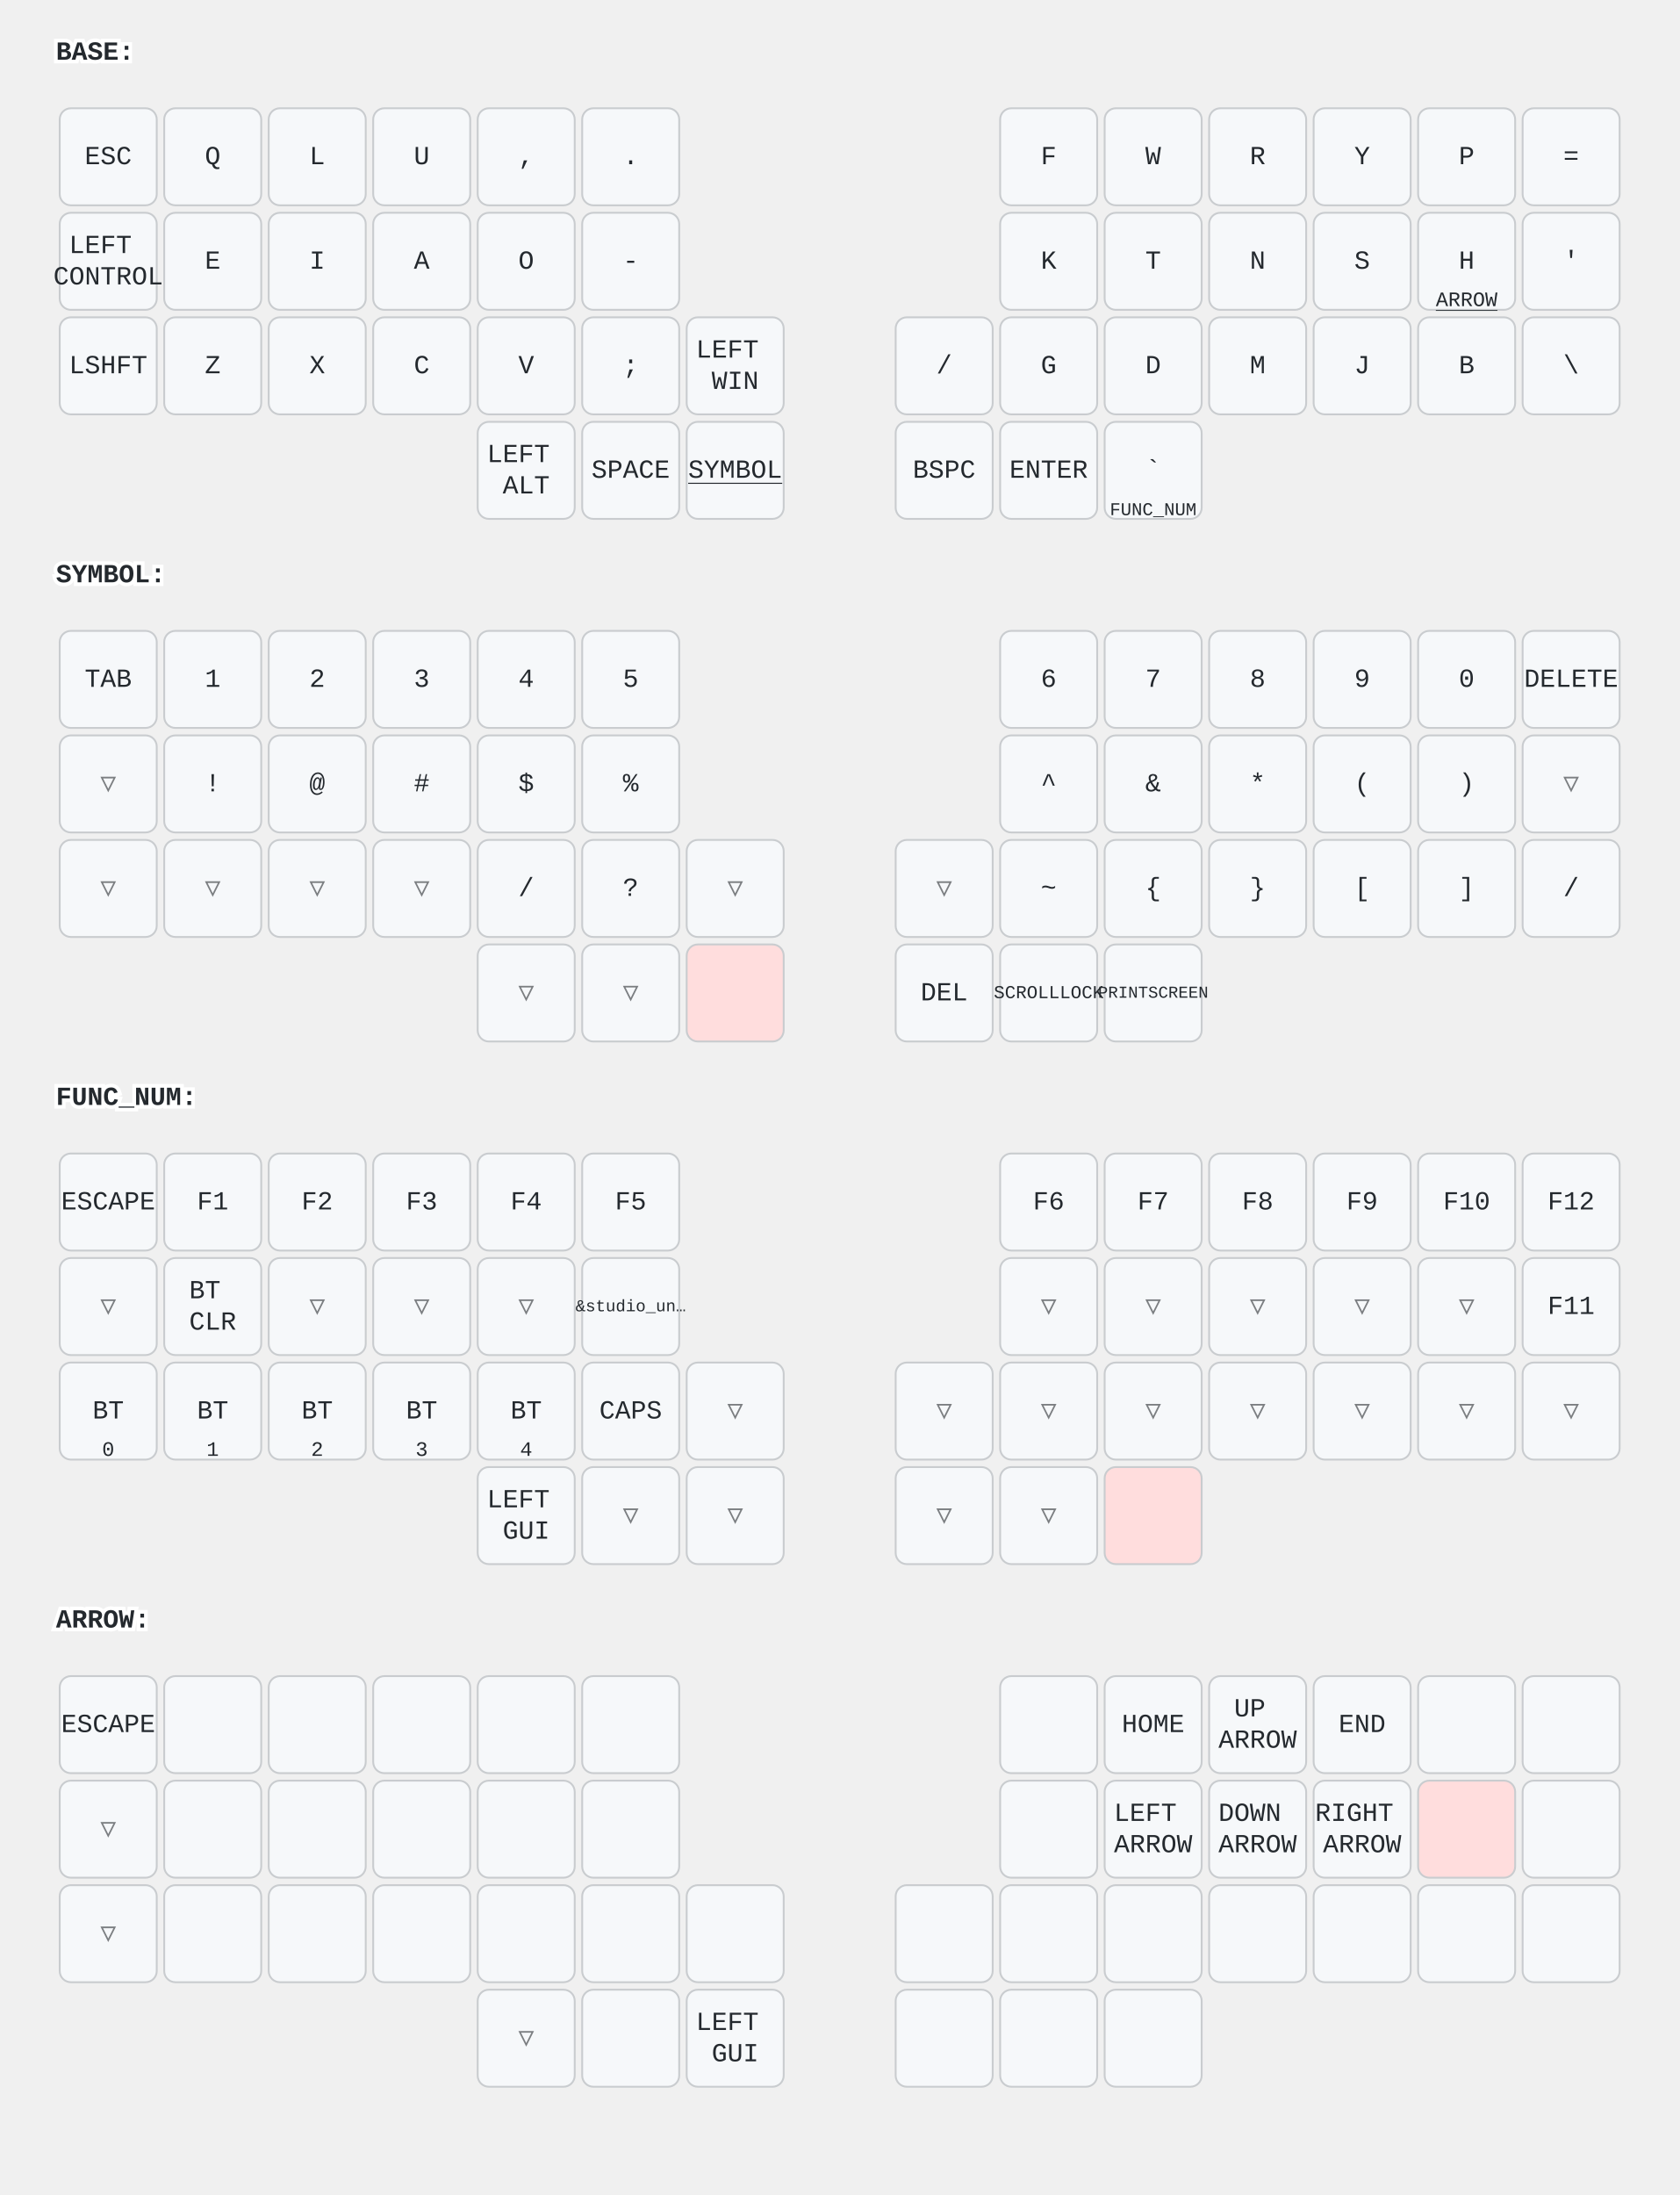
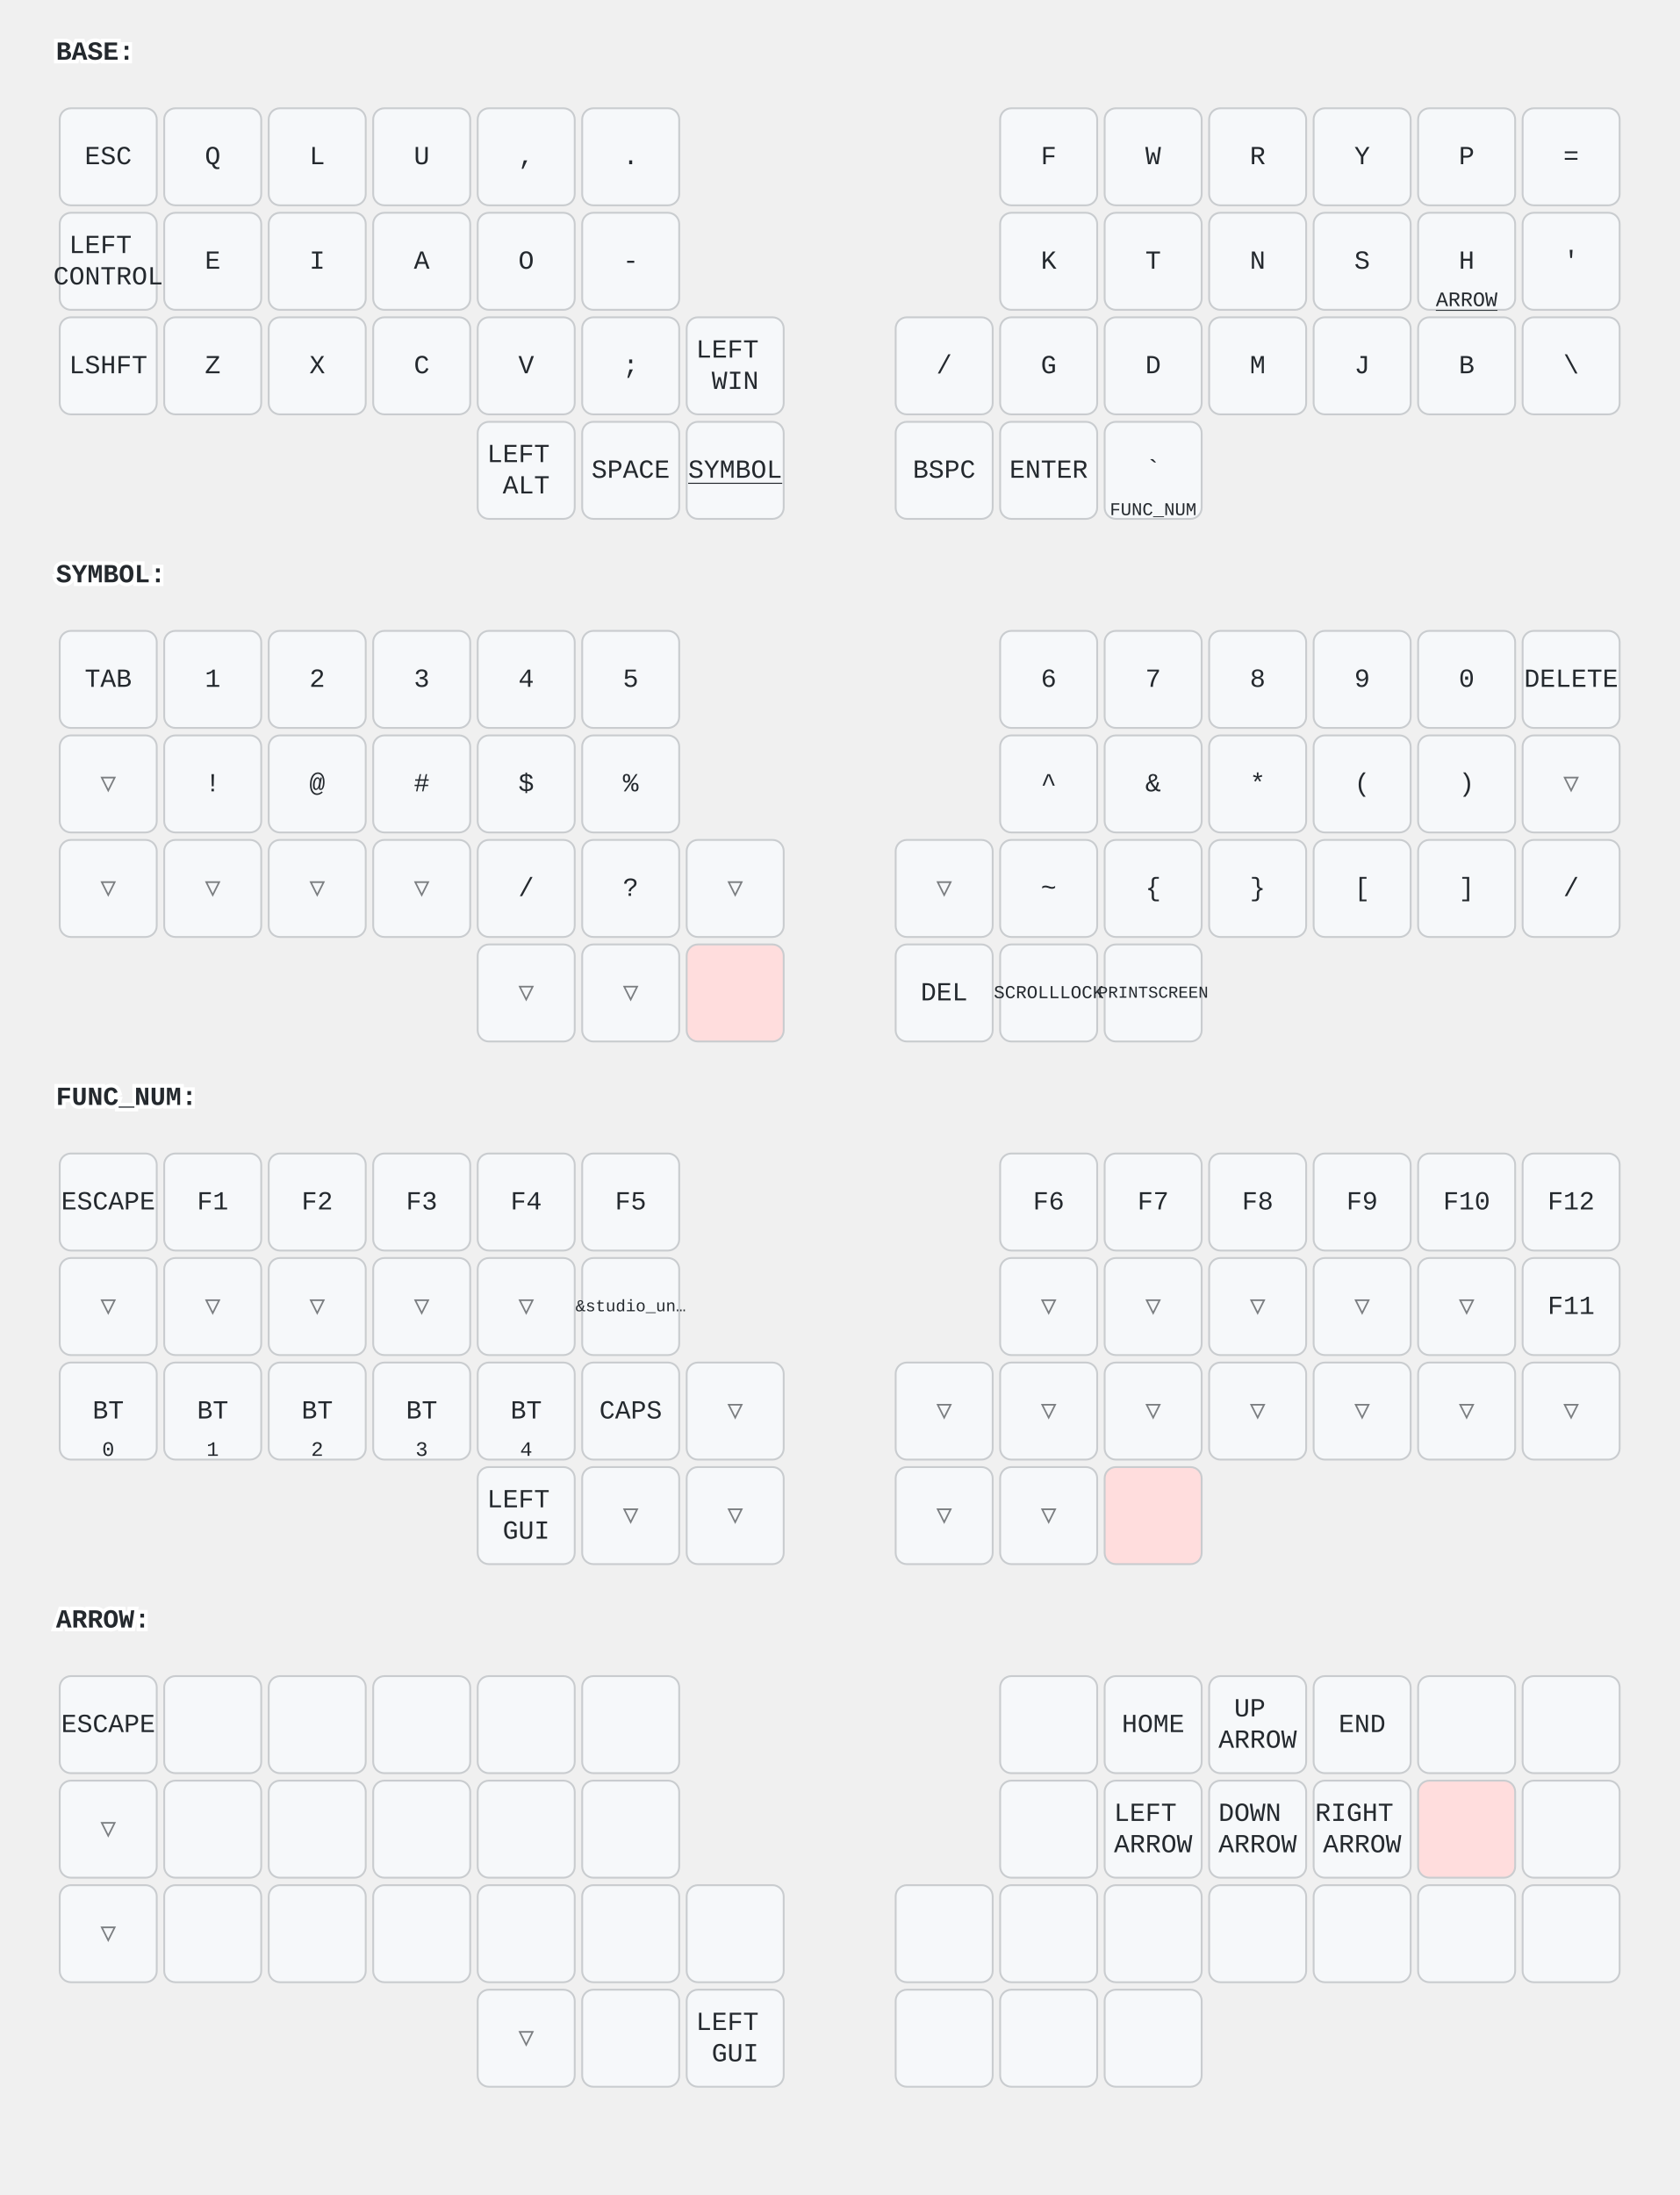
<svg xmlns="http://www.w3.org/2000/svg" width="900" height="1176" viewBox="0 0 900 1176" class="keymap">
  <style>/* inherit to force styles through use tags */
svg path {
    fill: inherit;
}

/* font and background color specifications */
svg.keymap {
    font-family: SFMono-Regular,Consolas,Liberation Mono,Menlo,monospace;
    font-size: 14px;
    font-kerning: normal;
    text-rendering: optimizeLegibility;
    fill: #24292e;
}

/* default key styling */
rect.key {
    fill: #f6f8fa;
}

rect.key, rect.combo {
    stroke: #c9cccf;
    stroke-width: 1;
}

/* default key side styling, only used is draw_key_sides is set */
rect.side {
    filter: brightness(90%);
}

/* color accent for combo boxes */
rect.combo, rect.combo-separate {
    fill: #cdf;
}

/* color accent for held keys */
rect.held, rect.combo.held {
    fill: #fdd;
}

/* color accent for ghost (optional) keys */
rect.ghost, rect.combo.ghost {
    stroke-dasharray: 4, 4;
    stroke-width: 2;
}

text {
    text-anchor: middle;
    dominant-baseline: middle;
}

/* styling for layer labels */
text.label {
    font-weight: bold;
    text-anchor: start;
    stroke: white;
    stroke-width: 4;
    paint-order: stroke;
}

/* styling for optional footer */
text.footer {
    text-anchor: end;
    dominant-baseline: auto;
    stroke: white;
    stroke-width: 4;
    paint-order: stroke;
}

/* styling for combo tap, and key non-tap label text */
text.combo, text.hold, text.shifted, text.left, text.right, text.tl, text.tr, text.bl, text.br {
    font-size: 11px;
}

text.hold, text.bl, text.br {
    text-anchor: middle;
    dominant-baseline: auto;
}

text.shifted, text.tl, text.tr {
    text-anchor: middle;
    dominant-baseline: hanging;
}

text.left, text.tl, text.bl {
    text-anchor: start;
}

text.right, text.tr, text.br {
    text-anchor: end;
}

text.layer-activator {
    text-decoration: underline;
}

/* styling for hold/shifted label text in combo box */
text.combo.hold, text.combo.shifted, text.combo.left, text.combo.right {
    font-size: 8px;
}

/* lighter symbol for transparent keys */
text.trans {
    fill: #7b7e81;
}

/* styling for combo dendrons */
path.combo {
    stroke-width: 1;
    stroke: gray;
    fill: none;
}

/* Start Tabler Icons Cleanup */
/* cannot use height/width with glyphs */
.icon-tabler &gt; path {
    fill: inherit;
    stroke: inherit;
    stroke-width: 2;
}
/* hide tabler's default box */
.icon-tabler &gt; path[stroke="none"][fill="none"] {
    visibility: hidden;
}
/* End Tabler Icons Cleanup */
</style>
  <g transform="translate(30, 0)" class="layer-BASE">
    <text x="0" y="28" class="label" id="BASE">BASE:</text>
    <g transform="translate(0, 56)">
      <g transform="translate(28, 28)" class="key keypos-0">
        <rect rx="6" ry="6" x="-26" y="-26" width="52" height="52" class="key" />
        <text x="0" y="0" class="key tap">ESC</text>
      </g>
      <g transform="translate(84, 28)" class="key keypos-1">
        <rect rx="6" ry="6" x="-26" y="-26" width="52" height="52" class="key" />
        <text x="0" y="0" class="key tap">Q</text>
      </g>
      <g transform="translate(140, 28)" class="key keypos-2">
        <rect rx="6" ry="6" x="-26" y="-26" width="52" height="52" class="key" />
        <text x="0" y="0" class="key tap">L</text>
      </g>
      <g transform="translate(196, 28)" class="key keypos-3">
        <rect rx="6" ry="6" x="-26" y="-26" width="52" height="52" class="key" />
        <text x="0" y="0" class="key tap">U</text>
      </g>
      <g transform="translate(252, 28)" class="key keypos-4">
        <rect rx="6" ry="6" x="-26" y="-26" width="52" height="52" class="key" />
        <text x="0" y="0" class="key tap">,</text>
      </g>
      <g transform="translate(308, 28)" class="key keypos-5">
        <rect rx="6" ry="6" x="-26" y="-26" width="52" height="52" class="key" />
        <text x="0" y="0" class="key tap">.</text>
      </g>
      <g transform="translate(532, 28)" class="key keypos-6">
        <rect rx="6" ry="6" x="-26" y="-26" width="52" height="52" class="key" />
        <text x="0" y="0" class="key tap">F</text>
      </g>
      <g transform="translate(588, 28)" class="key keypos-7">
        <rect rx="6" ry="6" x="-26" y="-26" width="52" height="52" class="key" />
        <text x="0" y="0" class="key tap">W</text>
      </g>
      <g transform="translate(644, 28)" class="key keypos-8">
        <rect rx="6" ry="6" x="-26" y="-26" width="52" height="52" class="key" />
        <text x="0" y="0" class="key tap">R</text>
      </g>
      <g transform="translate(700, 28)" class="key keypos-9">
        <rect rx="6" ry="6" x="-26" y="-26" width="52" height="52" class="key" />
        <text x="0" y="0" class="key tap">Y</text>
      </g>
      <g transform="translate(756, 28)" class="key keypos-10">
        <rect rx="6" ry="6" x="-26" y="-26" width="52" height="52" class="key" />
        <text x="0" y="0" class="key tap">P</text>
      </g>
      <g transform="translate(812, 28)" class="key keypos-11">
        <rect rx="6" ry="6" x="-26" y="-26" width="52" height="52" class="key" />
        <text x="0" y="0" class="key tap">=</text>
      </g>
      <g transform="translate(28, 84)" class="key keypos-12">
        <rect rx="6" ry="6" x="-26" y="-26" width="52" height="52" class="key" />
        <text x="0" y="0" class="key tap">
          <tspan x="0" dy="-0.6em">LEFT</tspan>
          <tspan x="0" dy="1.2em">CONTROL</tspan>
        </text>
      </g>
      <g transform="translate(84, 84)" class="key keypos-13">
        <rect rx="6" ry="6" x="-26" y="-26" width="52" height="52" class="key" />
        <text x="0" y="0" class="key tap">E</text>
      </g>
      <g transform="translate(140, 84)" class="key keypos-14">
        <rect rx="6" ry="6" x="-26" y="-26" width="52" height="52" class="key" />
        <text x="0" y="0" class="key tap">I</text>
      </g>
      <g transform="translate(196, 84)" class="key keypos-15">
        <rect rx="6" ry="6" x="-26" y="-26" width="52" height="52" class="key" />
        <text x="0" y="0" class="key tap">A</text>
      </g>
      <g transform="translate(252, 84)" class="key keypos-16">
        <rect rx="6" ry="6" x="-26" y="-26" width="52" height="52" class="key" />
        <text x="0" y="0" class="key tap">O</text>
      </g>
      <g transform="translate(308, 84)" class="key keypos-17">
        <rect rx="6" ry="6" x="-26" y="-26" width="52" height="52" class="key" />
        <text x="0" y="0" class="key tap">-</text>
      </g>
      <g transform="translate(532, 84)" class="key keypos-18">
        <rect rx="6" ry="6" x="-26" y="-26" width="52" height="52" class="key" />
        <text x="0" y="0" class="key tap">K</text>
      </g>
      <g transform="translate(588, 84)" class="key keypos-19">
        <rect rx="6" ry="6" x="-26" y="-26" width="52" height="52" class="key" />
        <text x="0" y="0" class="key tap">T</text>
      </g>
      <g transform="translate(644, 84)" class="key keypos-20">
        <rect rx="6" ry="6" x="-26" y="-26" width="52" height="52" class="key" />
        <text x="0" y="0" class="key tap">N</text>
      </g>
      <g transform="translate(700, 84)" class="key keypos-21">
        <rect rx="6" ry="6" x="-26" y="-26" width="52" height="52" class="key" />
        <text x="0" y="0" class="key tap">S</text>
      </g>
      <g transform="translate(756, 84)" class="key keypos-22">
        <rect rx="6" ry="6" x="-26" y="-26" width="52" height="52" class="key" />
        <text x="0" y="0" class="key tap">H</text>
        <a href="#ARROW">
          <text x="0" y="24" class="key hold layer-activator">ARROW</text>
        </a>
      </g>
      <g transform="translate(812, 84)" class="key keypos-23">
        <rect rx="6" ry="6" x="-26" y="-26" width="52" height="52" class="key" />
        <text x="0" y="0" class="key tap">'</text>
      </g>
      <g transform="translate(28, 140)" class="key keypos-24">
        <rect rx="6" ry="6" x="-26" y="-26" width="52" height="52" class="key" />
        <text x="0" y="0" class="key tap">LSHFT</text>
      </g>
      <g transform="translate(84, 140)" class="key keypos-25">
        <rect rx="6" ry="6" x="-26" y="-26" width="52" height="52" class="key" />
        <text x="0" y="0" class="key tap">Z</text>
      </g>
      <g transform="translate(140, 140)" class="key keypos-26">
        <rect rx="6" ry="6" x="-26" y="-26" width="52" height="52" class="key" />
        <text x="0" y="0" class="key tap">X</text>
      </g>
      <g transform="translate(196, 140)" class="key keypos-27">
        <rect rx="6" ry="6" x="-26" y="-26" width="52" height="52" class="key" />
        <text x="0" y="0" class="key tap">C</text>
      </g>
      <g transform="translate(252, 140)" class="key keypos-28">
        <rect rx="6" ry="6" x="-26" y="-26" width="52" height="52" class="key" />
        <text x="0" y="0" class="key tap">V</text>
      </g>
      <g transform="translate(308, 140)" class="key keypos-29">
        <rect rx="6" ry="6" x="-26" y="-26" width="52" height="52" class="key" />
        <text x="0" y="0" class="key tap">;</text>
      </g>
      <g transform="translate(364, 140)" class="key keypos-30">
        <rect rx="6" ry="6" x="-26" y="-26" width="52" height="52" class="key" />
        <text x="0" y="0" class="key tap">
          <tspan x="0" dy="-0.6em">LEFT</tspan>
          <tspan x="0" dy="1.2em">WIN</tspan>
        </text>
      </g>
      <g transform="translate(476, 140)" class="key keypos-31">
        <rect rx="6" ry="6" x="-26" y="-26" width="52" height="52" class="key" />
        <text x="0" y="0" class="key tap">/</text>
      </g>
      <g transform="translate(532, 140)" class="key keypos-32">
        <rect rx="6" ry="6" x="-26" y="-26" width="52" height="52" class="key" />
        <text x="0" y="0" class="key tap">G</text>
      </g>
      <g transform="translate(588, 140)" class="key keypos-33">
        <rect rx="6" ry="6" x="-26" y="-26" width="52" height="52" class="key" />
        <text x="0" y="0" class="key tap">D</text>
      </g>
      <g transform="translate(644, 140)" class="key keypos-34">
        <rect rx="6" ry="6" x="-26" y="-26" width="52" height="52" class="key" />
        <text x="0" y="0" class="key tap">M</text>
      </g>
      <g transform="translate(700, 140)" class="key keypos-35">
        <rect rx="6" ry="6" x="-26" y="-26" width="52" height="52" class="key" />
        <text x="0" y="0" class="key tap">J</text>
      </g>
      <g transform="translate(756, 140)" class="key keypos-36">
        <rect rx="6" ry="6" x="-26" y="-26" width="52" height="52" class="key" />
        <text x="0" y="0" class="key tap">B</text>
      </g>
      <g transform="translate(812, 140)" class="key keypos-37">
        <rect rx="6" ry="6" x="-26" y="-26" width="52" height="52" class="key" />
        <text x="0" y="0" class="key tap">\</text>
      </g>
      <g transform="translate(252, 196)" class="key keypos-38">
        <rect rx="6" ry="6" x="-26" y="-26" width="52" height="52" class="key" />
        <text x="0" y="0" class="key tap">
          <tspan x="0" dy="-0.6em">LEFT</tspan>
          <tspan x="0" dy="1.2em">ALT</tspan>
        </text>
      </g>
      <g transform="translate(308, 196)" class="key keypos-39">
        <rect rx="6" ry="6" x="-26" y="-26" width="52" height="52" class="key" />
        <text x="0" y="0" class="key tap">SPACE</text>
      </g>
      <g transform="translate(364, 196)" class="key keypos-40">
        <rect rx="6" ry="6" x="-26" y="-26" width="52" height="52" class="key" />
        <a href="#SYMBOL">
          <text x="0" y="0" class="key tap layer-activator">SYMBOL</text>
        </a>
      </g>
      <g transform="translate(476, 196)" class="key keypos-41">
        <rect rx="6" ry="6" x="-26" y="-26" width="52" height="52" class="key" />
        <text x="0" y="0" class="key tap">BSPC</text>
      </g>
      <g transform="translate(532, 196)" class="key keypos-42">
        <rect rx="6" ry="6" x="-26" y="-26" width="52" height="52" class="key" />
        <text x="0" y="0" class="key tap">ENTER</text>
      </g>
      <g transform="translate(588, 196)" class="key keypos-43">
        <rect rx="6" ry="6" x="-26" y="-26" width="52" height="52" class="key" />
        <text x="0" y="0" class="key tap">`</text>
        <a href="#FUNC_NUM">
          <text x="0" y="24" class="key hold layer-activator">
            <tspan style="font-size: 88%">FUNC_NUM</tspan>
          </text>
        </a>
      </g>
    </g>
  </g>
  <g transform="translate(30, 280)" class="layer-SYMBOL">
    <text x="0" y="28" class="label" id="SYMBOL">SYMBOL:</text>
    <g transform="translate(0, 56)">
      <g transform="translate(28, 28)" class="key keypos-0">
        <rect rx="6" ry="6" x="-26" y="-26" width="52" height="52" class="key" />
        <text x="0" y="0" class="key tap">TAB</text>
      </g>
      <g transform="translate(84, 28)" class="key keypos-1">
        <rect rx="6" ry="6" x="-26" y="-26" width="52" height="52" class="key" />
        <text x="0" y="0" class="key tap">1</text>
      </g>
      <g transform="translate(140, 28)" class="key keypos-2">
        <rect rx="6" ry="6" x="-26" y="-26" width="52" height="52" class="key" />
        <text x="0" y="0" class="key tap">2</text>
      </g>
      <g transform="translate(196, 28)" class="key keypos-3">
        <rect rx="6" ry="6" x="-26" y="-26" width="52" height="52" class="key" />
        <text x="0" y="0" class="key tap">3</text>
      </g>
      <g transform="translate(252, 28)" class="key keypos-4">
        <rect rx="6" ry="6" x="-26" y="-26" width="52" height="52" class="key" />
        <text x="0" y="0" class="key tap">4</text>
      </g>
      <g transform="translate(308, 28)" class="key keypos-5">
        <rect rx="6" ry="6" x="-26" y="-26" width="52" height="52" class="key" />
        <text x="0" y="0" class="key tap">5</text>
      </g>
      <g transform="translate(532, 28)" class="key keypos-6">
        <rect rx="6" ry="6" x="-26" y="-26" width="52" height="52" class="key" />
        <text x="0" y="0" class="key tap">6</text>
      </g>
      <g transform="translate(588, 28)" class="key keypos-7">
        <rect rx="6" ry="6" x="-26" y="-26" width="52" height="52" class="key" />
        <text x="0" y="0" class="key tap">7</text>
      </g>
      <g transform="translate(644, 28)" class="key keypos-8">
        <rect rx="6" ry="6" x="-26" y="-26" width="52" height="52" class="key" />
        <text x="0" y="0" class="key tap">8</text>
      </g>
      <g transform="translate(700, 28)" class="key keypos-9">
        <rect rx="6" ry="6" x="-26" y="-26" width="52" height="52" class="key" />
        <text x="0" y="0" class="key tap">9</text>
      </g>
      <g transform="translate(756, 28)" class="key keypos-10">
        <rect rx="6" ry="6" x="-26" y="-26" width="52" height="52" class="key" />
        <text x="0" y="0" class="key tap">0</text>
      </g>
      <g transform="translate(812, 28)" class="key keypos-11">
        <rect rx="6" ry="6" x="-26" y="-26" width="52" height="52" class="key" />
        <text x="0" y="0" class="key tap">DELETE</text>
      </g>
      <g transform="translate(28, 84)" class="key trans keypos-12">
        <rect rx="6" ry="6" x="-26" y="-26" width="52" height="52" class="key trans" />
        <text x="0" y="0" class="key trans tap">▽</text>
      </g>
      <g transform="translate(84, 84)" class="key keypos-13">
        <rect rx="6" ry="6" x="-26" y="-26" width="52" height="52" class="key" />
        <text x="0" y="0" class="key tap">!</text>
      </g>
      <g transform="translate(140, 84)" class="key keypos-14">
        <rect rx="6" ry="6" x="-26" y="-26" width="52" height="52" class="key" />
        <text x="0" y="0" class="key tap">@</text>
      </g>
      <g transform="translate(196, 84)" class="key keypos-15">
        <rect rx="6" ry="6" x="-26" y="-26" width="52" height="52" class="key" />
        <text x="0" y="0" class="key tap">#</text>
      </g>
      <g transform="translate(252, 84)" class="key keypos-16">
        <rect rx="6" ry="6" x="-26" y="-26" width="52" height="52" class="key" />
        <text x="0" y="0" class="key tap">$</text>
      </g>
      <g transform="translate(308, 84)" class="key keypos-17">
        <rect rx="6" ry="6" x="-26" y="-26" width="52" height="52" class="key" />
        <text x="0" y="0" class="key tap">%</text>
      </g>
      <g transform="translate(532, 84)" class="key keypos-18">
        <rect rx="6" ry="6" x="-26" y="-26" width="52" height="52" class="key" />
        <text x="0" y="0" class="key tap">^</text>
      </g>
      <g transform="translate(588, 84)" class="key keypos-19">
        <rect rx="6" ry="6" x="-26" y="-26" width="52" height="52" class="key" />
        <text x="0" y="0" class="key tap">&amp;</text>
      </g>
      <g transform="translate(644, 84)" class="key keypos-20">
        <rect rx="6" ry="6" x="-26" y="-26" width="52" height="52" class="key" />
        <text x="0" y="0" class="key tap">*</text>
      </g>
      <g transform="translate(700, 84)" class="key keypos-21">
        <rect rx="6" ry="6" x="-26" y="-26" width="52" height="52" class="key" />
        <text x="0" y="0" class="key tap">(</text>
      </g>
      <g transform="translate(756, 84)" class="key keypos-22">
        <rect rx="6" ry="6" x="-26" y="-26" width="52" height="52" class="key" />
        <text x="0" y="0" class="key tap">)</text>
      </g>
      <g transform="translate(812, 84)" class="key trans keypos-23">
        <rect rx="6" ry="6" x="-26" y="-26" width="52" height="52" class="key trans" />
        <text x="0" y="0" class="key trans tap">▽</text>
      </g>
      <g transform="translate(28, 140)" class="key trans keypos-24">
        <rect rx="6" ry="6" x="-26" y="-26" width="52" height="52" class="key trans" />
        <text x="0" y="0" class="key trans tap">▽</text>
      </g>
      <g transform="translate(84, 140)" class="key trans keypos-25">
        <rect rx="6" ry="6" x="-26" y="-26" width="52" height="52" class="key trans" />
        <text x="0" y="0" class="key trans tap">▽</text>
      </g>
      <g transform="translate(140, 140)" class="key trans keypos-26">
        <rect rx="6" ry="6" x="-26" y="-26" width="52" height="52" class="key trans" />
        <text x="0" y="0" class="key trans tap">▽</text>
      </g>
      <g transform="translate(196, 140)" class="key trans keypos-27">
        <rect rx="6" ry="6" x="-26" y="-26" width="52" height="52" class="key trans" />
        <text x="0" y="0" class="key trans tap">▽</text>
      </g>
      <g transform="translate(252, 140)" class="key keypos-28">
        <rect rx="6" ry="6" x="-26" y="-26" width="52" height="52" class="key" />
        <text x="0" y="0" class="key tap">/</text>
      </g>
      <g transform="translate(308, 140)" class="key keypos-29">
        <rect rx="6" ry="6" x="-26" y="-26" width="52" height="52" class="key" />
        <text x="0" y="0" class="key tap">?</text>
      </g>
      <g transform="translate(364, 140)" class="key trans keypos-30">
        <rect rx="6" ry="6" x="-26" y="-26" width="52" height="52" class="key trans" />
        <text x="0" y="0" class="key trans tap">▽</text>
      </g>
      <g transform="translate(476, 140)" class="key trans keypos-31">
        <rect rx="6" ry="6" x="-26" y="-26" width="52" height="52" class="key trans" />
        <text x="0" y="0" class="key trans tap">▽</text>
      </g>
      <g transform="translate(532, 140)" class="key keypos-32">
        <rect rx="6" ry="6" x="-26" y="-26" width="52" height="52" class="key" />
        <text x="0" y="0" class="key tap">~</text>
      </g>
      <g transform="translate(588, 140)" class="key keypos-33">
        <rect rx="6" ry="6" x="-26" y="-26" width="52" height="52" class="key" />
        <text x="0" y="0" class="key tap">{</text>
      </g>
      <g transform="translate(644, 140)" class="key keypos-34">
        <rect rx="6" ry="6" x="-26" y="-26" width="52" height="52" class="key" />
        <text x="0" y="0" class="key tap">}</text>
      </g>
      <g transform="translate(700, 140)" class="key keypos-35">
        <rect rx="6" ry="6" x="-26" y="-26" width="52" height="52" class="key" />
        <text x="0" y="0" class="key tap">[</text>
      </g>
      <g transform="translate(756, 140)" class="key keypos-36">
        <rect rx="6" ry="6" x="-26" y="-26" width="52" height="52" class="key" />
        <text x="0" y="0" class="key tap">]</text>
      </g>
      <g transform="translate(812, 140)" class="key keypos-37">
        <rect rx="6" ry="6" x="-26" y="-26" width="52" height="52" class="key" />
        <text x="0" y="0" class="key tap">/</text>
      </g>
      <g transform="translate(252, 196)" class="key trans keypos-38">
        <rect rx="6" ry="6" x="-26" y="-26" width="52" height="52" class="key trans" />
        <text x="0" y="0" class="key trans tap">▽</text>
      </g>
      <g transform="translate(308, 196)" class="key trans keypos-39">
        <rect rx="6" ry="6" x="-26" y="-26" width="52" height="52" class="key trans" />
        <text x="0" y="0" class="key trans tap">▽</text>
      </g>
      <g transform="translate(364, 196)" class="key held keypos-40">
        <rect rx="6" ry="6" x="-26" y="-26" width="52" height="52" class="key held" />
      </g>
      <g transform="translate(476, 196)" class="key keypos-41">
        <rect rx="6" ry="6" x="-26" y="-26" width="52" height="52" class="key" />
        <text x="0" y="0" class="key tap">DEL</text>
      </g>
      <g transform="translate(532, 196)" class="key keypos-42">
        <rect rx="6" ry="6" x="-26" y="-26" width="52" height="52" class="key" />
        <text x="0" y="0" class="key tap">
          <tspan style="font-size: 70%">SCROLLLOCK</tspan>
        </text>
      </g>
      <g transform="translate(588, 196)" class="key keypos-43">
        <rect rx="6" ry="6" x="-26" y="-26" width="52" height="52" class="key" />
        <text x="0" y="0" class="key tap">
          <tspan style="font-size: 64%">PRINTSCREEN</tspan>
        </text>
      </g>
    </g>
  </g>
  <g transform="translate(30, 560)" class="layer-FUNC_NUM">
    <text x="0" y="28" class="label" id="FUNC_NUM">FUNC_NUM:</text>
    <g transform="translate(0, 56)">
      <g transform="translate(28, 28)" class="key keypos-0">
        <rect rx="6" ry="6" x="-26" y="-26" width="52" height="52" class="key" />
        <text x="0" y="0" class="key tap">ESCAPE</text>
      </g>
      <g transform="translate(84, 28)" class="key keypos-1">
        <rect rx="6" ry="6" x="-26" y="-26" width="52" height="52" class="key" />
        <text x="0" y="0" class="key tap">F1</text>
      </g>
      <g transform="translate(140, 28)" class="key keypos-2">
        <rect rx="6" ry="6" x="-26" y="-26" width="52" height="52" class="key" />
        <text x="0" y="0" class="key tap">F2</text>
      </g>
      <g transform="translate(196, 28)" class="key keypos-3">
        <rect rx="6" ry="6" x="-26" y="-26" width="52" height="52" class="key" />
        <text x="0" y="0" class="key tap">F3</text>
      </g>
      <g transform="translate(252, 28)" class="key keypos-4">
        <rect rx="6" ry="6" x="-26" y="-26" width="52" height="52" class="key" />
        <text x="0" y="0" class="key tap">F4</text>
      </g>
      <g transform="translate(308, 28)" class="key keypos-5">
        <rect rx="6" ry="6" x="-26" y="-26" width="52" height="52" class="key" />
        <text x="0" y="0" class="key tap">F5</text>
      </g>
      <g transform="translate(532, 28)" class="key keypos-6">
        <rect rx="6" ry="6" x="-26" y="-26" width="52" height="52" class="key" />
        <text x="0" y="0" class="key tap">F6</text>
      </g>
      <g transform="translate(588, 28)" class="key keypos-7">
        <rect rx="6" ry="6" x="-26" y="-26" width="52" height="52" class="key" />
        <text x="0" y="0" class="key tap">F7</text>
      </g>
      <g transform="translate(644, 28)" class="key keypos-8">
        <rect rx="6" ry="6" x="-26" y="-26" width="52" height="52" class="key" />
        <text x="0" y="0" class="key tap">F8</text>
      </g>
      <g transform="translate(700, 28)" class="key keypos-9">
        <rect rx="6" ry="6" x="-26" y="-26" width="52" height="52" class="key" />
        <text x="0" y="0" class="key tap">F9</text>
      </g>
      <g transform="translate(756, 28)" class="key keypos-10">
        <rect rx="6" ry="6" x="-26" y="-26" width="52" height="52" class="key" />
        <text x="0" y="0" class="key tap">F10</text>
      </g>
      <g transform="translate(812, 28)" class="key keypos-11">
        <rect rx="6" ry="6" x="-26" y="-26" width="52" height="52" class="key" />
        <text x="0" y="0" class="key tap">F12</text>
      </g>
      <g transform="translate(28, 84)" class="key trans keypos-12">
        <rect rx="6" ry="6" x="-26" y="-26" width="52" height="52" class="key trans" />
        <text x="0" y="0" class="key trans tap">▽</text>
      </g>
-       <g transform="translate(84, 84)" class="key keypos-13">
-         <rect rx="6" ry="6" x="-26" y="-26" width="52" height="52" class="key" />
-         <text x="0" y="0" class="key tap">
-           <tspan x="0" dy="-0.6em">BT</tspan>
-           <tspan x="0" dy="1.2em">CLR</tspan>
-         </text>
+       <g transform="translate(84, 84)" class="key trans keypos-13">
+         <rect rx="6" ry="6" x="-26" y="-26" width="52" height="52" class="key trans" />
+         <text x="0" y="0" class="key trans tap">▽</text>
      </g>
      <g transform="translate(140, 84)" class="key trans keypos-14">
        <rect rx="6" ry="6" x="-26" y="-26" width="52" height="52" class="key trans" />
        <text x="0" y="0" class="key trans tap">▽</text>
      </g>
      <g transform="translate(196, 84)" class="key trans keypos-15">
        <rect rx="6" ry="6" x="-26" y="-26" width="52" height="52" class="key trans" />
        <text x="0" y="0" class="key trans tap">▽</text>
      </g>
      <g transform="translate(252, 84)" class="key trans keypos-16">
        <rect rx="6" ry="6" x="-26" y="-26" width="52" height="52" class="key trans" />
        <text x="0" y="0" class="key trans tap">▽</text>
      </g>
      <g transform="translate(308, 84)" class="key keypos-17">
        <rect rx="6" ry="6" x="-26" y="-26" width="52" height="52" class="key" />
        <text x="0" y="0" class="key tap">
          <tspan style="font-size: 64%">&amp;studio_un…</tspan>
        </text>
      </g>
      <g transform="translate(532, 84)" class="key trans keypos-18">
        <rect rx="6" ry="6" x="-26" y="-26" width="52" height="52" class="key trans" />
        <text x="0" y="0" class="key trans tap">▽</text>
      </g>
      <g transform="translate(588, 84)" class="key trans keypos-19">
        <rect rx="6" ry="6" x="-26" y="-26" width="52" height="52" class="key trans" />
        <text x="0" y="0" class="key trans tap">▽</text>
      </g>
      <g transform="translate(644, 84)" class="key trans keypos-20">
        <rect rx="6" ry="6" x="-26" y="-26" width="52" height="52" class="key trans" />
        <text x="0" y="0" class="key trans tap">▽</text>
      </g>
      <g transform="translate(700, 84)" class="key trans keypos-21">
        <rect rx="6" ry="6" x="-26" y="-26" width="52" height="52" class="key trans" />
        <text x="0" y="0" class="key trans tap">▽</text>
      </g>
      <g transform="translate(756, 84)" class="key trans keypos-22">
        <rect rx="6" ry="6" x="-26" y="-26" width="52" height="52" class="key trans" />
        <text x="0" y="0" class="key trans tap">▽</text>
      </g>
      <g transform="translate(812, 84)" class="key keypos-23">
        <rect rx="6" ry="6" x="-26" y="-26" width="52" height="52" class="key" />
        <text x="0" y="0" class="key tap">F11</text>
      </g>
      <g transform="translate(28, 140)" class="key keypos-24">
        <rect rx="6" ry="6" x="-26" y="-26" width="52" height="52" class="key" />
        <text x="0" y="0" class="key tap">BT</text>
        <text x="0" y="24" class="key hold">0</text>
      </g>
      <g transform="translate(84, 140)" class="key keypos-25">
        <rect rx="6" ry="6" x="-26" y="-26" width="52" height="52" class="key" />
        <text x="0" y="0" class="key tap">BT</text>
        <text x="0" y="24" class="key hold">1</text>
      </g>
      <g transform="translate(140, 140)" class="key keypos-26">
        <rect rx="6" ry="6" x="-26" y="-26" width="52" height="52" class="key" />
        <text x="0" y="0" class="key tap">BT</text>
        <text x="0" y="24" class="key hold">2</text>
      </g>
      <g transform="translate(196, 140)" class="key keypos-27">
        <rect rx="6" ry="6" x="-26" y="-26" width="52" height="52" class="key" />
        <text x="0" y="0" class="key tap">BT</text>
        <text x="0" y="24" class="key hold">3</text>
      </g>
      <g transform="translate(252, 140)" class="key keypos-28">
        <rect rx="6" ry="6" x="-26" y="-26" width="52" height="52" class="key" />
        <text x="0" y="0" class="key tap">BT</text>
        <text x="0" y="24" class="key hold">4</text>
      </g>
      <g transform="translate(308, 140)" class="key keypos-29">
        <rect rx="6" ry="6" x="-26" y="-26" width="52" height="52" class="key" />
        <text x="0" y="0" class="key tap">CAPS</text>
      </g>
      <g transform="translate(364, 140)" class="key trans keypos-30">
        <rect rx="6" ry="6" x="-26" y="-26" width="52" height="52" class="key trans" />
        <text x="0" y="0" class="key trans tap">▽</text>
      </g>
      <g transform="translate(476, 140)" class="key trans keypos-31">
        <rect rx="6" ry="6" x="-26" y="-26" width="52" height="52" class="key trans" />
        <text x="0" y="0" class="key trans tap">▽</text>
      </g>
      <g transform="translate(532, 140)" class="key trans keypos-32">
        <rect rx="6" ry="6" x="-26" y="-26" width="52" height="52" class="key trans" />
        <text x="0" y="0" class="key trans tap">▽</text>
      </g>
      <g transform="translate(588, 140)" class="key trans keypos-33">
        <rect rx="6" ry="6" x="-26" y="-26" width="52" height="52" class="key trans" />
        <text x="0" y="0" class="key trans tap">▽</text>
      </g>
      <g transform="translate(644, 140)" class="key trans keypos-34">
        <rect rx="6" ry="6" x="-26" y="-26" width="52" height="52" class="key trans" />
        <text x="0" y="0" class="key trans tap">▽</text>
      </g>
      <g transform="translate(700, 140)" class="key trans keypos-35">
        <rect rx="6" ry="6" x="-26" y="-26" width="52" height="52" class="key trans" />
        <text x="0" y="0" class="key trans tap">▽</text>
      </g>
      <g transform="translate(756, 140)" class="key trans keypos-36">
        <rect rx="6" ry="6" x="-26" y="-26" width="52" height="52" class="key trans" />
        <text x="0" y="0" class="key trans tap">▽</text>
      </g>
      <g transform="translate(812, 140)" class="key trans keypos-37">
        <rect rx="6" ry="6" x="-26" y="-26" width="52" height="52" class="key trans" />
        <text x="0" y="0" class="key trans tap">▽</text>
      </g>
      <g transform="translate(252, 196)" class="key keypos-38">
        <rect rx="6" ry="6" x="-26" y="-26" width="52" height="52" class="key" />
        <text x="0" y="0" class="key tap">
          <tspan x="0" dy="-0.6em">LEFT</tspan>
          <tspan x="0" dy="1.2em">GUI</tspan>
        </text>
      </g>
      <g transform="translate(308, 196)" class="key trans keypos-39">
        <rect rx="6" ry="6" x="-26" y="-26" width="52" height="52" class="key trans" />
        <text x="0" y="0" class="key trans tap">▽</text>
      </g>
      <g transform="translate(364, 196)" class="key trans keypos-40">
        <rect rx="6" ry="6" x="-26" y="-26" width="52" height="52" class="key trans" />
        <text x="0" y="0" class="key trans tap">▽</text>
      </g>
      <g transform="translate(476, 196)" class="key trans keypos-41">
        <rect rx="6" ry="6" x="-26" y="-26" width="52" height="52" class="key trans" />
        <text x="0" y="0" class="key trans tap">▽</text>
      </g>
      <g transform="translate(532, 196)" class="key trans keypos-42">
        <rect rx="6" ry="6" x="-26" y="-26" width="52" height="52" class="key trans" />
        <text x="0" y="0" class="key trans tap">▽</text>
      </g>
      <g transform="translate(588, 196)" class="key held keypos-43">
        <rect rx="6" ry="6" x="-26" y="-26" width="52" height="52" class="key held" />
      </g>
    </g>
  </g>
  <g transform="translate(30, 840)" class="layer-ARROW">
    <text x="0" y="28" class="label" id="ARROW">ARROW:</text>
    <g transform="translate(0, 56)">
      <g transform="translate(28, 28)" class="key keypos-0">
        <rect rx="6" ry="6" x="-26" y="-26" width="52" height="52" class="key" />
        <text x="0" y="0" class="key tap">ESCAPE</text>
      </g>
      <g transform="translate(84, 28)" class="key keypos-1">
        <rect rx="6" ry="6" x="-26" y="-26" width="52" height="52" class="key" />
      </g>
      <g transform="translate(140, 28)" class="key keypos-2">
        <rect rx="6" ry="6" x="-26" y="-26" width="52" height="52" class="key" />
      </g>
      <g transform="translate(196, 28)" class="key keypos-3">
        <rect rx="6" ry="6" x="-26" y="-26" width="52" height="52" class="key" />
      </g>
      <g transform="translate(252, 28)" class="key keypos-4">
        <rect rx="6" ry="6" x="-26" y="-26" width="52" height="52" class="key" />
      </g>
      <g transform="translate(308, 28)" class="key keypos-5">
        <rect rx="6" ry="6" x="-26" y="-26" width="52" height="52" class="key" />
      </g>
      <g transform="translate(532, 28)" class="key keypos-6">
        <rect rx="6" ry="6" x="-26" y="-26" width="52" height="52" class="key" />
      </g>
      <g transform="translate(588, 28)" class="key keypos-7">
        <rect rx="6" ry="6" x="-26" y="-26" width="52" height="52" class="key" />
        <text x="0" y="0" class="key tap">HOME</text>
      </g>
      <g transform="translate(644, 28)" class="key keypos-8">
        <rect rx="6" ry="6" x="-26" y="-26" width="52" height="52" class="key" />
        <text x="0" y="0" class="key tap">
          <tspan x="0" dy="-0.6em">UP</tspan>
          <tspan x="0" dy="1.2em">ARROW</tspan>
        </text>
      </g>
      <g transform="translate(700, 28)" class="key keypos-9">
        <rect rx="6" ry="6" x="-26" y="-26" width="52" height="52" class="key" />
        <text x="0" y="0" class="key tap">END</text>
      </g>
      <g transform="translate(756, 28)" class="key keypos-10">
        <rect rx="6" ry="6" x="-26" y="-26" width="52" height="52" class="key" />
      </g>
      <g transform="translate(812, 28)" class="key keypos-11">
        <rect rx="6" ry="6" x="-26" y="-26" width="52" height="52" class="key" />
      </g>
      <g transform="translate(28, 84)" class="key trans keypos-12">
        <rect rx="6" ry="6" x="-26" y="-26" width="52" height="52" class="key trans" />
        <text x="0" y="0" class="key trans tap">▽</text>
      </g>
      <g transform="translate(84, 84)" class="key keypos-13">
        <rect rx="6" ry="6" x="-26" y="-26" width="52" height="52" class="key" />
      </g>
      <g transform="translate(140, 84)" class="key keypos-14">
        <rect rx="6" ry="6" x="-26" y="-26" width="52" height="52" class="key" />
      </g>
      <g transform="translate(196, 84)" class="key keypos-15">
        <rect rx="6" ry="6" x="-26" y="-26" width="52" height="52" class="key" />
      </g>
      <g transform="translate(252, 84)" class="key keypos-16">
        <rect rx="6" ry="6" x="-26" y="-26" width="52" height="52" class="key" />
      </g>
      <g transform="translate(308, 84)" class="key keypos-17">
        <rect rx="6" ry="6" x="-26" y="-26" width="52" height="52" class="key" />
      </g>
      <g transform="translate(532, 84)" class="key keypos-18">
        <rect rx="6" ry="6" x="-26" y="-26" width="52" height="52" class="key" />
      </g>
      <g transform="translate(588, 84)" class="key keypos-19">
        <rect rx="6" ry="6" x="-26" y="-26" width="52" height="52" class="key" />
        <text x="0" y="0" class="key tap">
          <tspan x="0" dy="-0.6em">LEFT</tspan>
          <tspan x="0" dy="1.2em">ARROW</tspan>
        </text>
      </g>
      <g transform="translate(644, 84)" class="key keypos-20">
        <rect rx="6" ry="6" x="-26" y="-26" width="52" height="52" class="key" />
        <text x="0" y="0" class="key tap">
          <tspan x="0" dy="-0.6em">DOWN</tspan>
          <tspan x="0" dy="1.2em">ARROW</tspan>
        </text>
      </g>
      <g transform="translate(700, 84)" class="key keypos-21">
        <rect rx="6" ry="6" x="-26" y="-26" width="52" height="52" class="key" />
        <text x="0" y="0" class="key tap">
          <tspan x="0" dy="-0.6em">RIGHT</tspan>
          <tspan x="0" dy="1.2em">ARROW</tspan>
        </text>
      </g>
      <g transform="translate(756, 84)" class="key held keypos-22">
        <rect rx="6" ry="6" x="-26" y="-26" width="52" height="52" class="key held" />
      </g>
      <g transform="translate(812, 84)" class="key keypos-23">
        <rect rx="6" ry="6" x="-26" y="-26" width="52" height="52" class="key" />
      </g>
      <g transform="translate(28, 140)" class="key trans keypos-24">
        <rect rx="6" ry="6" x="-26" y="-26" width="52" height="52" class="key trans" />
        <text x="0" y="0" class="key trans tap">▽</text>
      </g>
      <g transform="translate(84, 140)" class="key keypos-25">
        <rect rx="6" ry="6" x="-26" y="-26" width="52" height="52" class="key" />
      </g>
      <g transform="translate(140, 140)" class="key keypos-26">
        <rect rx="6" ry="6" x="-26" y="-26" width="52" height="52" class="key" />
      </g>
      <g transform="translate(196, 140)" class="key keypos-27">
        <rect rx="6" ry="6" x="-26" y="-26" width="52" height="52" class="key" />
      </g>
      <g transform="translate(252, 140)" class="key keypos-28">
        <rect rx="6" ry="6" x="-26" y="-26" width="52" height="52" class="key" />
      </g>
      <g transform="translate(308, 140)" class="key keypos-29">
        <rect rx="6" ry="6" x="-26" y="-26" width="52" height="52" class="key" />
      </g>
      <g transform="translate(364, 140)" class="key keypos-30">
        <rect rx="6" ry="6" x="-26" y="-26" width="52" height="52" class="key" />
      </g>
      <g transform="translate(476, 140)" class="key keypos-31">
        <rect rx="6" ry="6" x="-26" y="-26" width="52" height="52" class="key" />
      </g>
      <g transform="translate(532, 140)" class="key keypos-32">
        <rect rx="6" ry="6" x="-26" y="-26" width="52" height="52" class="key" />
      </g>
      <g transform="translate(588, 140)" class="key keypos-33">
        <rect rx="6" ry="6" x="-26" y="-26" width="52" height="52" class="key" />
      </g>
      <g transform="translate(644, 140)" class="key keypos-34">
        <rect rx="6" ry="6" x="-26" y="-26" width="52" height="52" class="key" />
      </g>
      <g transform="translate(700, 140)" class="key keypos-35">
        <rect rx="6" ry="6" x="-26" y="-26" width="52" height="52" class="key" />
      </g>
      <g transform="translate(756, 140)" class="key keypos-36">
        <rect rx="6" ry="6" x="-26" y="-26" width="52" height="52" class="key" />
      </g>
      <g transform="translate(812, 140)" class="key keypos-37">
        <rect rx="6" ry="6" x="-26" y="-26" width="52" height="52" class="key" />
      </g>
      <g transform="translate(252, 196)" class="key trans keypos-38">
        <rect rx="6" ry="6" x="-26" y="-26" width="52" height="52" class="key trans" />
        <text x="0" y="0" class="key trans tap">▽</text>
      </g>
      <g transform="translate(308, 196)" class="key keypos-39">
        <rect rx="6" ry="6" x="-26" y="-26" width="52" height="52" class="key" />
      </g>
      <g transform="translate(364, 196)" class="key keypos-40">
        <rect rx="6" ry="6" x="-26" y="-26" width="52" height="52" class="key" />
        <text x="0" y="0" class="key tap">
          <tspan x="0" dy="-0.6em">LEFT</tspan>
          <tspan x="0" dy="1.2em">GUI</tspan>
        </text>
      </g>
      <g transform="translate(476, 196)" class="key keypos-41">
        <rect rx="6" ry="6" x="-26" y="-26" width="52" height="52" class="key" />
      </g>
      <g transform="translate(532, 196)" class="key keypos-42">
        <rect rx="6" ry="6" x="-26" y="-26" width="52" height="52" class="key" />
      </g>
      <g transform="translate(588, 196)" class="key keypos-43">
        <rect rx="6" ry="6" x="-26" y="-26" width="52" height="52" class="key" />
      </g>
    </g>
  </g>
</svg>
